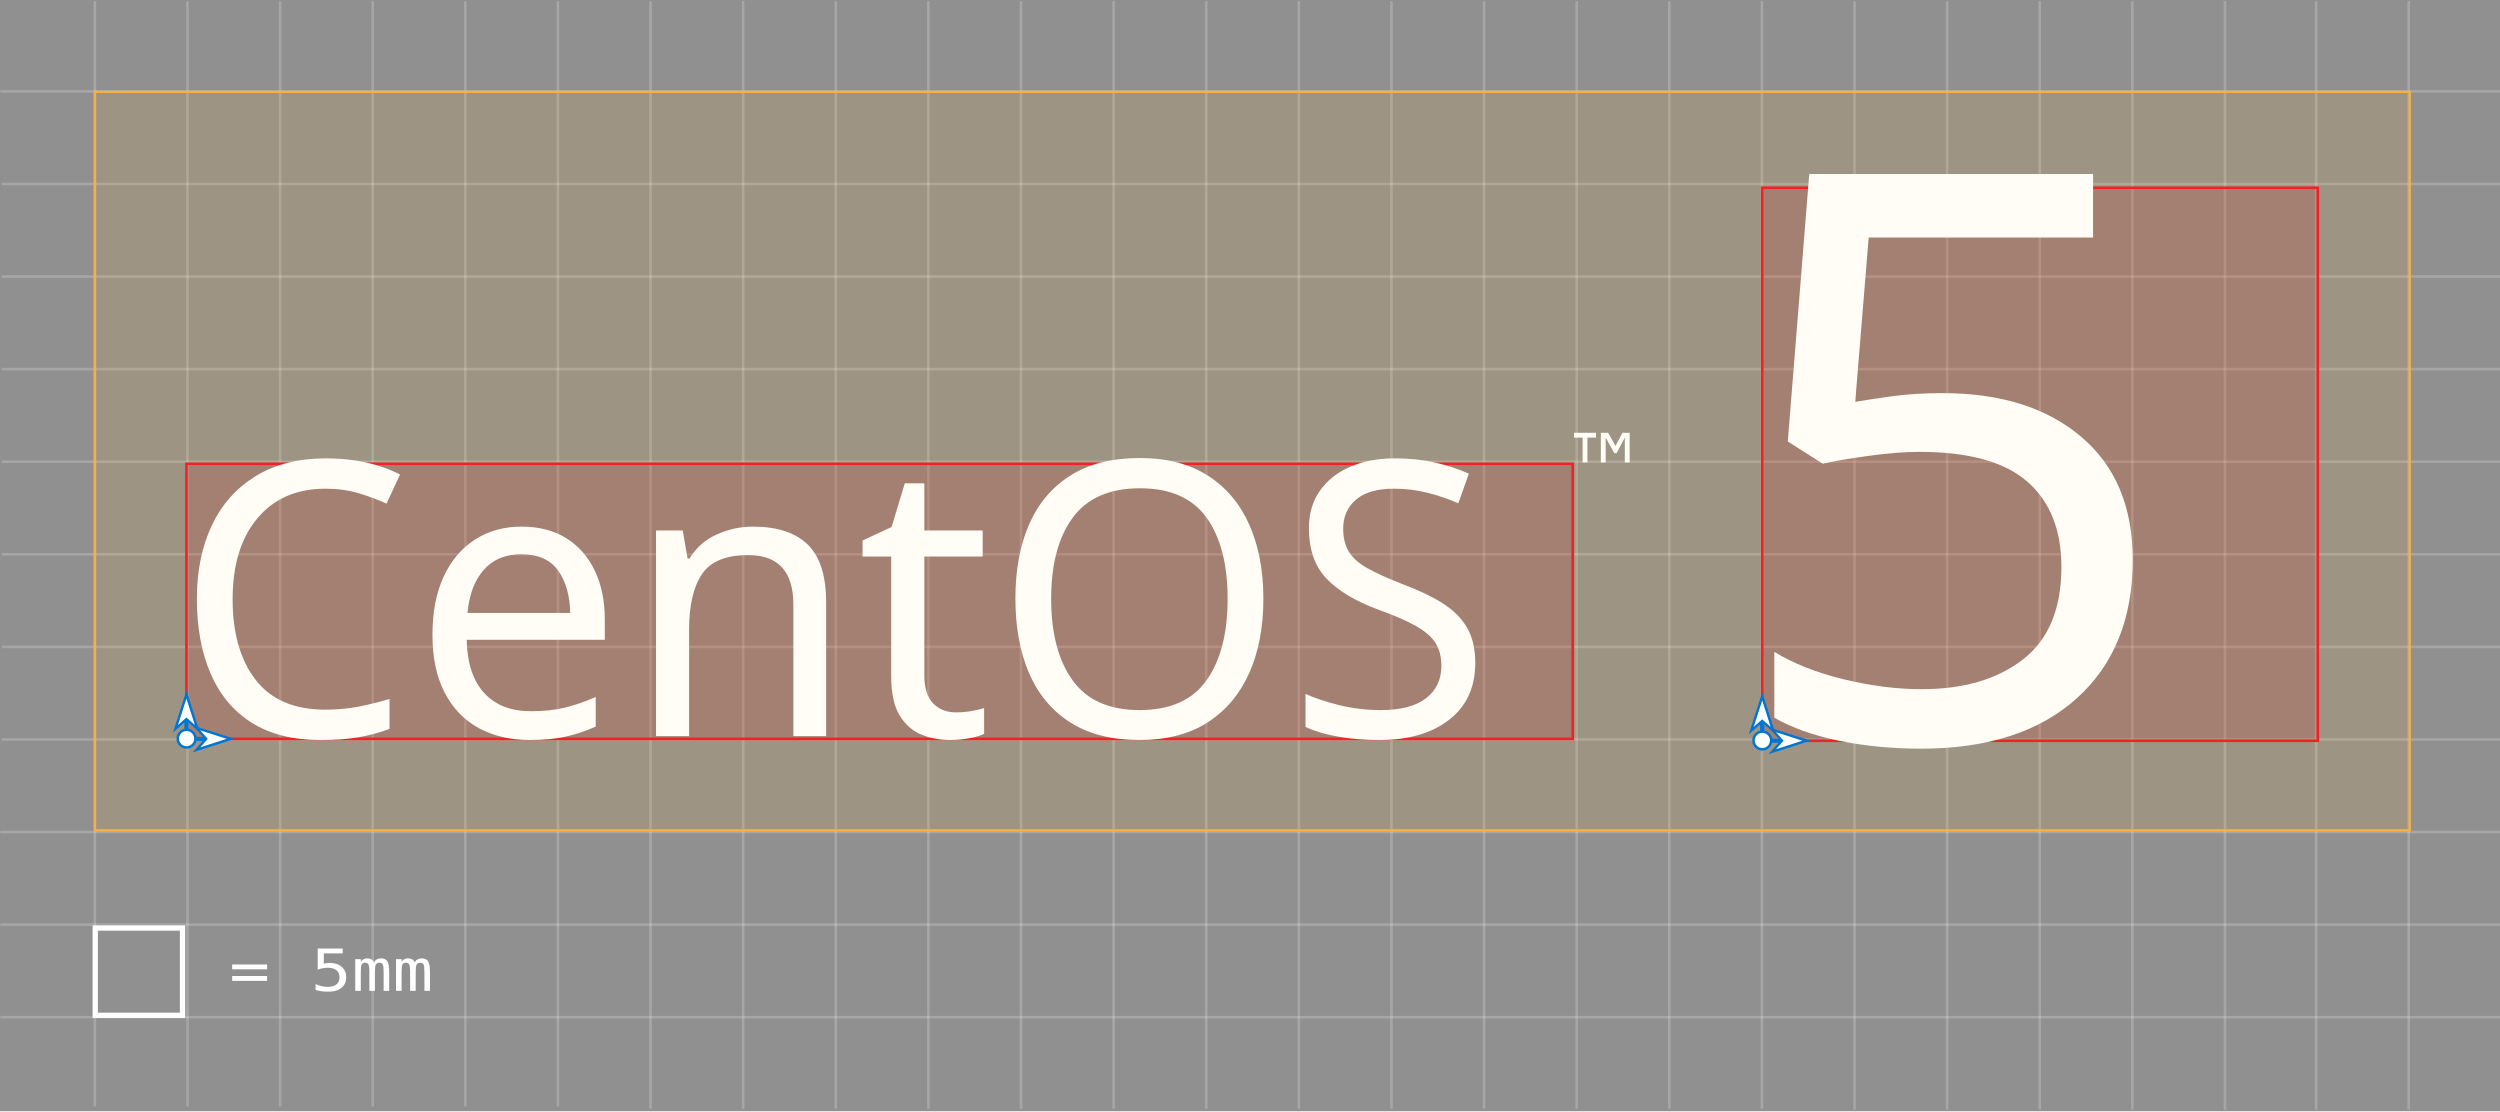
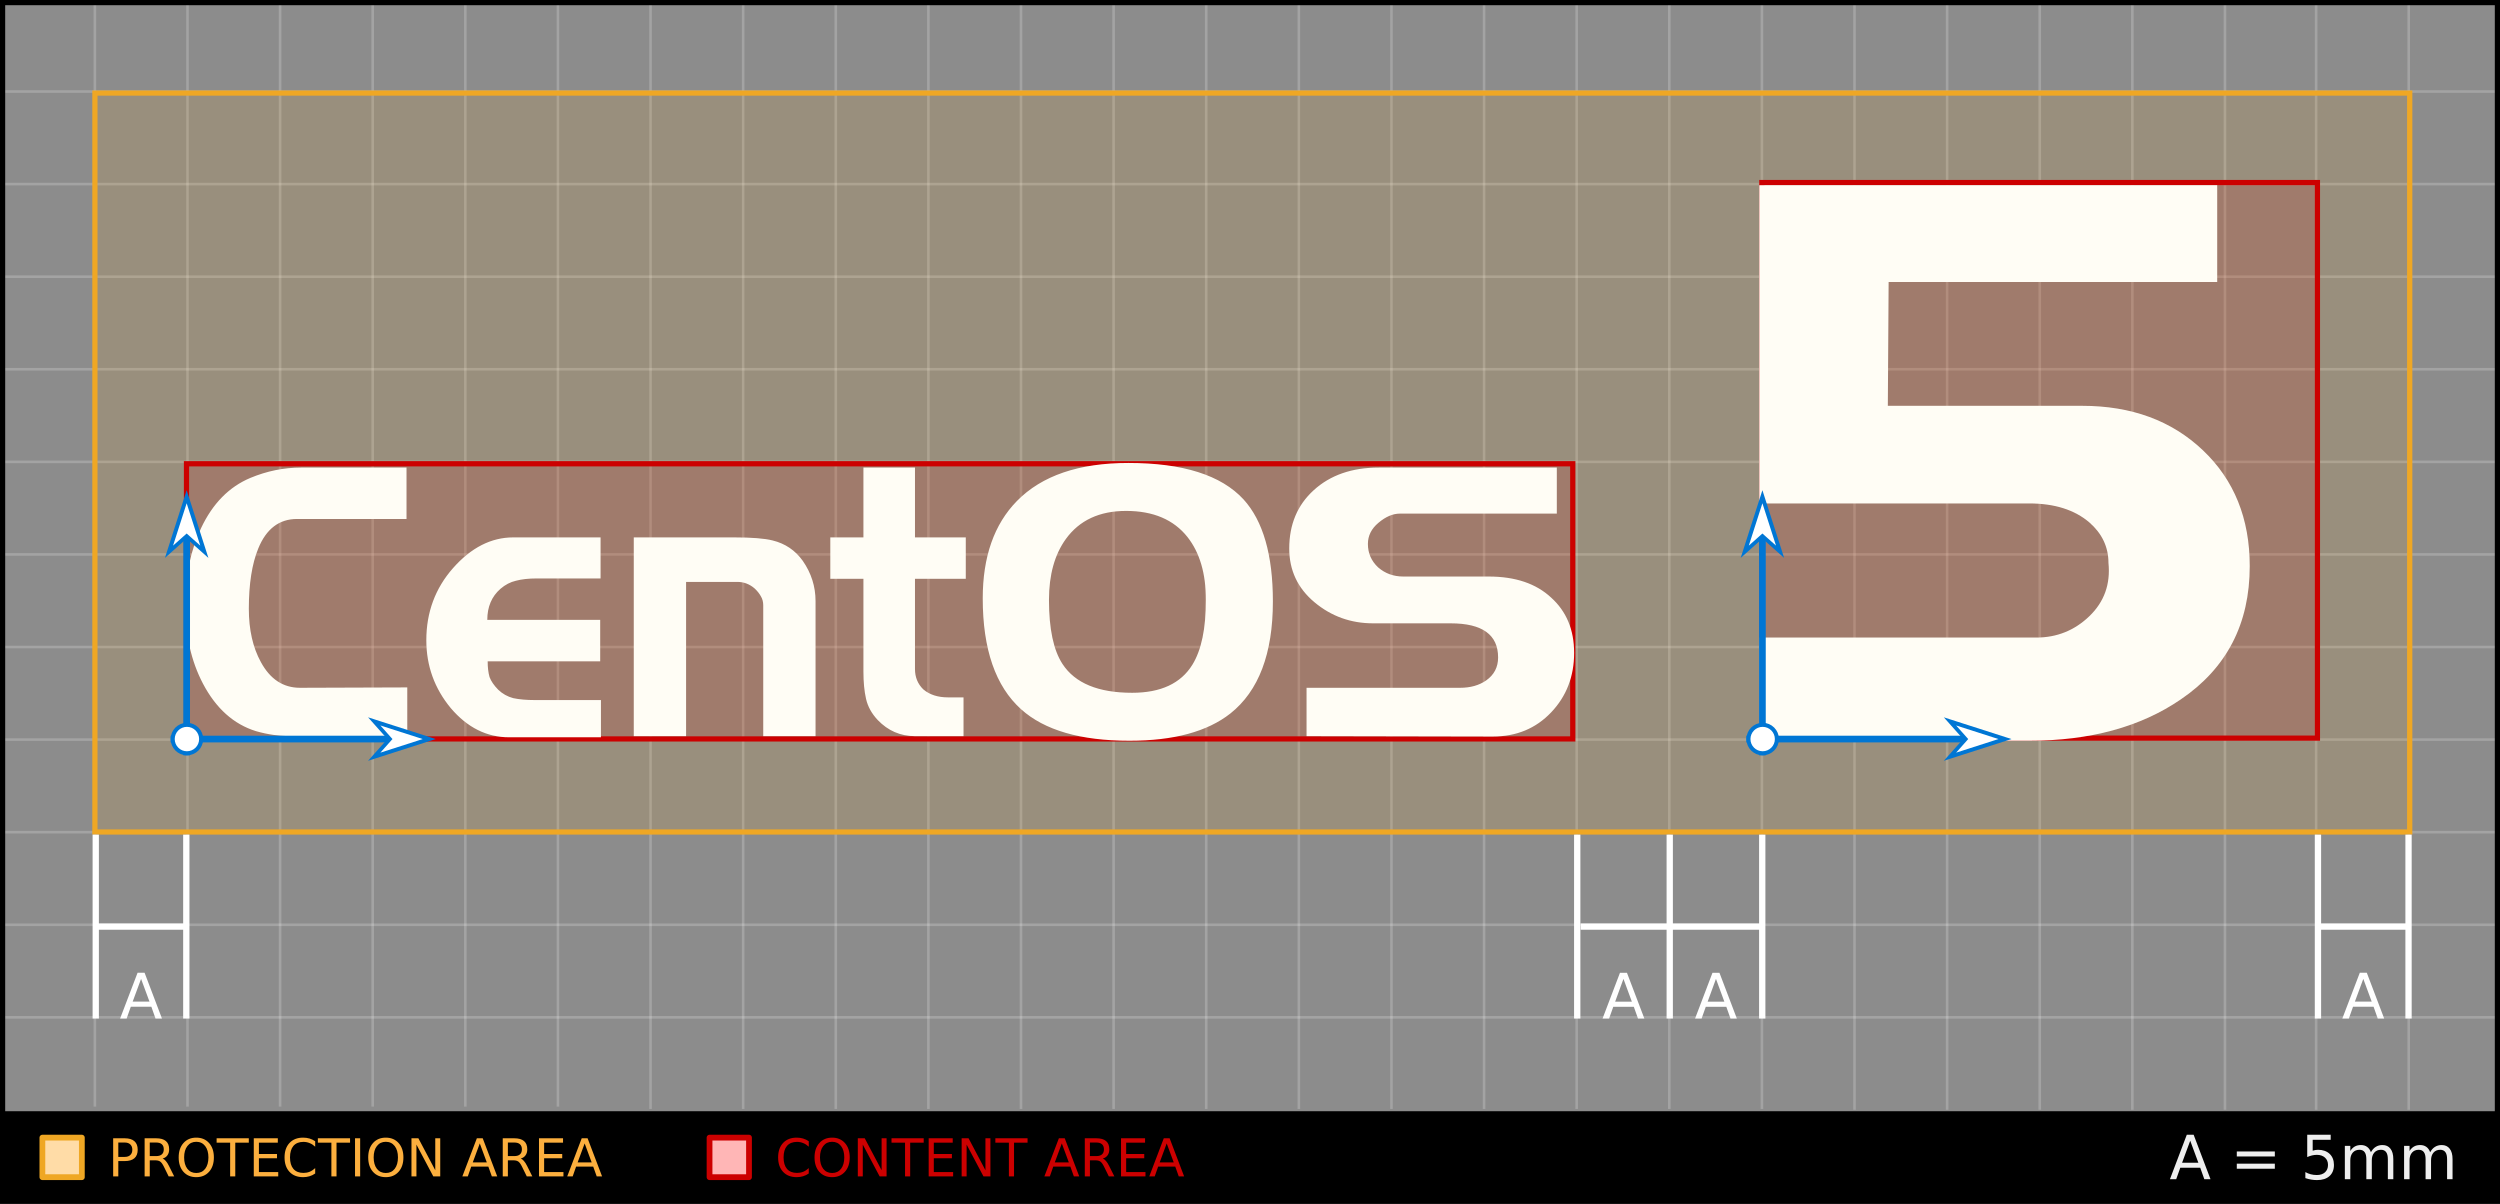
- <svg xmlns="http://www.w3.org/2000/svg" xmlns:xlink="http://www.w3.org/1999/xlink" width="478.346" height="212.598" id="svg3106" version="1.0">
+ <svg xmlns="http://www.w3.org/2000/svg" xmlns:xlink="http://www.w3.org/1999/xlink" width="478.346" height="230.315" id="svg3106" version="1.0">
  <defs id="defs3108" />
-   <g id="layer1" transform="translate(-0.2825948,-822.1534)">
-     <rect style="fill:#8c8c8c;fill-opacity:0.955;stroke:none;stroke-width:1;stroke-linecap:round;stroke-linejoin:miter;stroke-miterlimit:4;stroke-dasharray:none;stroke-dashoffset:0;stroke-opacity:0.089;display:inline" id="CENTOSARTWORK" width="478.346" height="212.598" x="0.283" y="822.153" clip-path="none" />
-     <g id="g11130" style="stroke:#ffffff;stroke-width:0.5;stroke-miterlimit:4;stroke-dasharray:none;stroke-opacity:0.196">
+   <g id="layer1" transform="translate(-0.2825949,-820.3527)">
+     <rect style="fill:#888888;fill-opacity:0.955;stroke:none;stroke-width:1;stroke-linecap:round;stroke-linejoin:miter;stroke-miterlimit:4;stroke-dasharray:none;stroke-dashoffset:0;stroke-opacity:0.089;display:inline" id="CENTOSARTWORK" width="478.346" height="212.598" x="0.283" y="820.353" clip-path="none" />
+     <g id="g11130" style="stroke:#ffffff;stroke-width:0.5;stroke-miterlimit:4;stroke-dasharray:none;stroke-opacity:0.196" transform="translate(0,-1.774477)">
      <path id="path3685" d="M 18.436,822.377 L 18.436,1033.87" style="fill:none;fill-rule:evenodd;stroke:#ffffff;stroke-width:0.5;stroke-linecap:butt;stroke-linejoin:miter;stroke-miterlimit:4;stroke-dasharray:none;stroke-opacity:0.196;display:inline" />
      <path style="fill:none;fill-rule:evenodd;stroke:#ffffff;stroke-width:0.5;stroke-linecap:butt;stroke-linejoin:miter;stroke-miterlimit:4;stroke-dasharray:none;stroke-opacity:0.196;display:inline" d="M 36.156,822.377 L 36.156,1033.868" id="path3687" />
      <path id="path3689" d="M 53.876,822.377 L 53.876,1033.868" style="fill:none;fill-rule:evenodd;stroke:#ffffff;stroke-width:0.5;stroke-linecap:butt;stroke-linejoin:miter;stroke-miterlimit:4;stroke-dasharray:none;stroke-opacity:0.196;display:inline" />
      <path style="fill:none;fill-rule:evenodd;stroke:#ffffff;stroke-width:0.5;stroke-linecap:butt;stroke-linejoin:miter;stroke-miterlimit:4;stroke-dasharray:none;stroke-opacity:0.196;display:inline" d="M 71.597,822.377 L 71.597,1033.868" id="path3691" />
      <path id="path3693" d="M 89.317,822.377 L 89.317,1033.868" style="fill:none;fill-rule:evenodd;stroke:#ffffff;stroke-width:0.5;stroke-linecap:butt;stroke-linejoin:miter;stroke-miterlimit:4;stroke-dasharray:none;stroke-opacity:0.196;display:inline" />
      <path style="fill:none;fill-rule:evenodd;stroke:#ffffff;stroke-width:0.5;stroke-linecap:butt;stroke-linejoin:miter;stroke-miterlimit:4;stroke-dasharray:none;stroke-opacity:0.196;display:inline" d="M 107.038,822.377 L 107.038,1033.868" id="path3695" />
      <path id="path3697" d="M 124.758,822.377 L 124.758,1034.314" style="fill:none;fill-rule:evenodd;stroke:#ffffff;stroke-width:0.5;stroke-linecap:butt;stroke-linejoin:miter;stroke-miterlimit:4;stroke-dasharray:none;stroke-opacity:0.196;display:inline" />
      <path style="fill:none;fill-rule:evenodd;stroke:#ffffff;stroke-width:0.5;stroke-linecap:butt;stroke-linejoin:miter;stroke-miterlimit:4;stroke-dasharray:none;stroke-opacity:0.196;display:inline" d="M 142.478,822.377 L 142.478,1034.314" id="path3699" />
      <path id="path3701" d="M 160.199,822.377 L 160.199,1034.314" style="fill:none;fill-rule:evenodd;stroke:#ffffff;stroke-width:0.5;stroke-linecap:butt;stroke-linejoin:miter;stroke-miterlimit:4;stroke-dasharray:none;stroke-opacity:0.196;display:inline" />
      <path style="fill:none;fill-rule:evenodd;stroke:#ffffff;stroke-width:0.5;stroke-linecap:butt;stroke-linejoin:miter;stroke-miterlimit:4;stroke-dasharray:none;stroke-opacity:0.196;display:inline" d="M 177.919,822.377 L 177.919,1034.314" id="path3703" />
      <path id="path3705" d="M 195.639,822.377 L 195.639,1034.314" style="fill:none;fill-rule:evenodd;stroke:#ffffff;stroke-width:0.5;stroke-linecap:butt;stroke-linejoin:miter;stroke-miterlimit:4;stroke-dasharray:none;stroke-opacity:0.196;display:inline" />
      <path style="fill:none;fill-rule:evenodd;stroke:#ffffff;stroke-width:0.5;stroke-linecap:butt;stroke-linejoin:miter;stroke-miterlimit:4;stroke-dasharray:none;stroke-opacity:0.196;display:inline" d="M 213.36,822.377 L 213.36,1034.314" id="path3707" />
      <path id="path3709" d="M 231.08,822.377 L 231.08,1034.314" style="fill:none;fill-rule:evenodd;stroke:#ffffff;stroke-width:0.5;stroke-linecap:butt;stroke-linejoin:miter;stroke-miterlimit:4;stroke-dasharray:none;stroke-opacity:0.196;display:inline" />
      <path style="fill:none;fill-rule:evenodd;stroke:#ffffff;stroke-width:0.5;stroke-linecap:butt;stroke-linejoin:miter;stroke-miterlimit:4;stroke-dasharray:none;stroke-opacity:0.196;display:inline" d="M 284.241,822.377 L 284.241,1034.314" id="path3711" />
      <path id="path3713" d="M 266.521,822.377 L 266.521,1034.314" style="fill:none;fill-rule:evenodd;stroke:#ffffff;stroke-width:0.5;stroke-linecap:butt;stroke-linejoin:miter;stroke-miterlimit:4;stroke-dasharray:none;stroke-opacity:0.196;display:inline" />
      <path style="fill:none;fill-rule:evenodd;stroke:#ffffff;stroke-width:0.5;stroke-linecap:square;stroke-linejoin:miter;stroke-miterlimit:4;stroke-dasharray:none;stroke-opacity:0.196;display:inline" d="M 0.608,1016.785 L 478.454,1016.785" id="path3719" />
      <path id="path3721" d="M 0.608,999.071 L 478.454,999.071" style="fill:none;fill-rule:evenodd;stroke:#ffffff;stroke-width:0.5;stroke-linecap:square;stroke-linejoin:miter;stroke-miterlimit:4;stroke-dasharray:none;stroke-opacity:0.196;display:inline" />
      <path style="fill:none;fill-rule:evenodd;stroke:#ffffff;stroke-width:0.5;stroke-linecap:square;stroke-linejoin:miter;stroke-miterlimit:4;stroke-dasharray:none;stroke-opacity:0.196;display:inline" d="M 0.609,981.356 L 478.454,981.356" id="path3723" />
      <path id="path3725" d="M 0.88,963.641 L 478.454,963.641" style="fill:none;fill-rule:evenodd;stroke:#ffffff;stroke-width:0.5;stroke-linecap:square;stroke-linejoin:miter;stroke-miterlimit:4;stroke-dasharray:none;stroke-opacity:0.196;display:inline" />
      <path style="fill:none;fill-rule:evenodd;stroke:#ffffff;stroke-width:0.5;stroke-linecap:square;stroke-linejoin:miter;stroke-miterlimit:4;stroke-dasharray:none;stroke-opacity:0.196;display:inline" d="M 0.925,945.927 L 478.454,945.927" id="path3727" />
      <path id="path3729" d="M 0.88,928.212 L 478.454,928.212" style="fill:none;fill-rule:evenodd;stroke:#ffffff;stroke-width:0.5;stroke-linecap:square;stroke-linejoin:miter;stroke-miterlimit:4;stroke-dasharray:none;stroke-opacity:0.196;display:inline" />
      <path style="fill:none;fill-rule:evenodd;stroke:#ffffff;stroke-width:0.5;stroke-linecap:butt;stroke-linejoin:miter;stroke-miterlimit:4;stroke-dasharray:none;stroke-opacity:0.196;display:inline" d="M 248.801,822.377 L 248.801,1034.314" id="path3785" />
      <path id="path3787" d="M 301.962,822.377 L 301.962,1034.314" style="fill:none;fill-rule:evenodd;stroke:#ffffff;stroke-width:0.5;stroke-linecap:butt;stroke-linejoin:miter;stroke-miterlimit:4;stroke-dasharray:none;stroke-opacity:0.196;display:inline" />
      <path style="fill:none;fill-rule:evenodd;stroke:#ffffff;stroke-width:0.5;stroke-linecap:butt;stroke-linejoin:miter;stroke-miterlimit:4;stroke-dasharray:none;stroke-opacity:0.196;display:inline" d="M 319.682,822.377 L 319.682,1034.314" id="path3789" />
      <path id="path3791" d="M 337.403,822.377 L 337.403,1034.314" style="fill:none;fill-rule:evenodd;stroke:#ffffff;stroke-width:0.5;stroke-linecap:butt;stroke-linejoin:miter;stroke-miterlimit:4;stroke-dasharray:none;stroke-opacity:0.196;display:inline" />
      <path style="fill:none;fill-rule:evenodd;stroke:#ffffff;stroke-width:0.5;stroke-linecap:butt;stroke-linejoin:miter;stroke-miterlimit:4;stroke-dasharray:none;stroke-opacity:0.196;display:inline" d="M 355.123,822.377 L 355.123,1034.478" id="path3793" />
      <path style="fill:none;fill-rule:evenodd;stroke:#ffffff;stroke-width:0.5;stroke-linecap:square;stroke-linejoin:miter;stroke-miterlimit:4;stroke-dasharray:none;stroke-opacity:0.196;display:inline" d="M 0.881,910.497 L 478.454,910.497" id="path6619" />
      <path id="path6621" d="M 0.881,892.783 L 478.454,892.783" style="fill:none;fill-rule:evenodd;stroke:#ffffff;stroke-width:0.5;stroke-linecap:square;stroke-linejoin:miter;stroke-miterlimit:4;stroke-dasharray:none;stroke-opacity:0.196;display:inline" />
      <path id="path4235" d="M 372.843,822.377 L 372.843,1034.478" style="fill:none;fill-rule:evenodd;stroke:#ffffff;stroke-width:0.5;stroke-linecap:butt;stroke-linejoin:miter;stroke-miterlimit:4;stroke-dasharray:none;stroke-opacity:0.196;display:inline" />
      <path style="fill:none;fill-rule:evenodd;stroke:#ffffff;stroke-width:0.5;stroke-linecap:butt;stroke-linejoin:miter;stroke-miterlimit:4;stroke-dasharray:none;stroke-opacity:0.196;display:inline" d="M 390.564,822.377 L 390.564,1034.478" id="path4237" />
      <path id="path4239" d="M 408.284,822.377 L 408.284,1034.478" style="fill:none;fill-rule:evenodd;stroke:#ffffff;stroke-width:0.5;stroke-linecap:butt;stroke-linejoin:miter;stroke-miterlimit:4;stroke-dasharray:none;stroke-opacity:0.196;display:inline" />
      <path style="fill:none;fill-rule:evenodd;stroke:#ffffff;stroke-width:0.5;stroke-linecap:butt;stroke-linejoin:miter;stroke-miterlimit:4;stroke-dasharray:none;stroke-opacity:0.196;display:inline" d="M 426.005,822.377 L 426.005,1034.478" id="path5011" />
      <path id="path9589" d="M 0.881,875.068 L 478.454,875.068" style="fill:none;fill-rule:evenodd;stroke:#ffffff;stroke-width:0.5;stroke-linecap:square;stroke-linejoin:miter;stroke-miterlimit:4;stroke-dasharray:none;stroke-opacity:0.196;display:inline" />
      <path style="fill:none;fill-rule:evenodd;stroke:#ffffff;stroke-width:0.5;stroke-linecap:square;stroke-linejoin:miter;stroke-miterlimit:4;stroke-dasharray:none;stroke-opacity:0.196;display:inline" d="M 0.881,857.353 L 478.454,857.353" id="path9591" />
      <path id="path9593" d="M 0.608,839.639 L 478.454,839.639" style="fill:none;fill-rule:evenodd;stroke:#ffffff;stroke-width:0.5;stroke-linecap:square;stroke-linejoin:miter;stroke-miterlimit:4;stroke-dasharray:none;stroke-opacity:0.196;display:inline" />
      <path id="path10273" d="M 443.446,822.377 L 443.446,1034.478" style="fill:none;fill-rule:evenodd;stroke:#ffffff;stroke-width:0.5;stroke-linecap:butt;stroke-linejoin:miter;stroke-miterlimit:4;stroke-dasharray:none;stroke-opacity:0.196;display:inline" />
      <path style="fill:none;fill-rule:evenodd;stroke:#ffffff;stroke-width:0.5;stroke-linecap:butt;stroke-linejoin:miter;stroke-miterlimit:4;stroke-dasharray:none;stroke-opacity:0.196;display:inline" d="M 461.163,822.377 L 461.163,1034.478" id="path3598" />
    </g>
-     <rect y="839.733" x="18.442" height="141.297" width="442.913" id="rect5058" style="opacity:1;fill:#fcaf3e;fill-opacity:0.137;stroke:#fcaf3e;stroke-width:0.436;stroke-linecap:round;stroke-linejoin:miter;stroke-miterlimit:4;stroke-dasharray:none;stroke-opacity:1" />
-     <text xml:space="preserve" style="font-size:11.11px;font-style:normal;font-variant:normal;font-weight:normal;font-stretch:normal;text-align:start;line-height:125%;writing-mode:lr-tb;text-anchor:start;fill:#ffffff;fill-opacity:1;stroke:none;stroke-width:1;stroke-linecap:butt;stroke-linejoin:miter;stroke-miterlimit:4;stroke-dasharray:none;stroke-opacity:1;font-family:DejaVu LGC Sans Mono;-inkscape-font-specification:DejaVu LGC Sans Mono" x="40.87" y="1092.87" id="text5060" transform="scale(1.080181,0.925771)">
-       <tspan id="tspan5062" x="40.87" y="1092.87" style="font-size:12px">= 5mm</tspan>
-     </text>
-     <rect style="opacity:1;fill:none;fill-opacity:1;stroke:#ffffff;stroke-width:1.018;stroke-linecap:round;stroke-linejoin:miter;stroke-miterlimit:4;stroke-dasharray:none;stroke-opacity:1" id="rect5066" width="16.699" height="16.699" x="18.508" y="999.721" />
-     <rect y="858.084" x="337.464" height="105.802" width="106.299" id="rect9587" style="opacity:1;fill:#cc0000;fill-opacity:0.137;stroke:#ee2323;stroke-width:0.5;stroke-linecap:round;stroke-linejoin:miter;stroke-miterlimit:4;stroke-dasharray:none;stroke-opacity:1" />
-     <text xml:space="preserve" style="font-size:151.79px;font-style:normal;font-variant:normal;font-weight:200;font-stretch:normal;text-align:start;line-height:125%;writing-mode:lr-tb;text-anchor:start;fill:#fffdf5;fill-opacity:1;stroke:none;stroke-width:1px;stroke-linecap:butt;stroke-linejoin:miter;stroke-opacity:1;font-family:Denmark;-inkscape-font-specification:Denmark Ultra-Light" x="330.364" y="963.469" id="text9583" transform="scale(0.9995681,1.000432)">
-       <tspan id="tspan9585" x="330.364" y="963.469" style="font-size:151.79px;font-style:normal;font-variant:normal;font-weight:200;font-stretch:normal;text-align:start;line-height:125%;writing-mode:lr-tb;text-anchor:start;fill:#fffdf5;font-family:Denmark;-inkscape-font-specification:Denmark Ultra-Light">5</tspan>
-     </text>
-     <rect style="opacity:1;fill:#cc0000;fill-opacity:0.137;stroke:#ee2323;stroke-width:0.5;stroke-linecap:round;stroke-linejoin:miter;stroke-miterlimit:4;stroke-dasharray:none;stroke-opacity:1" id="rect14283" width="265.248" height="52.652" x="35.956" y="910.887" />
-     <text transform="scale(0.9903898,1.009703)" xml:space="preserve" style="font-size:72.706px;font-style:normal;font-variant:normal;font-weight:200;font-stretch:normal;text-align:start;line-height:125%;writing-mode:lr-tb;text-anchor:start;fill:#fffdf5;fill-opacity:1;stroke:none;stroke-width:1;stroke-linecap:butt;stroke-linejoin:miter;stroke-miterlimit:4;stroke-dasharray:none;stroke-opacity:1;display:inline;font-family:Denmark;-inkscape-font-specification:Denmark Ultra-Light" x="33.881" y="953.75" id="text5083" clip-path="none">
-       <tspan id="tspan5085" x="33.881" y="953.75" style="font-size:72.706px;font-style:normal;font-variant:normal;font-weight:200;font-stretch:normal;text-align:start;line-height:125%;writing-mode:lr-tb;text-anchor:start;fill:#fffdf5;fill-opacity:1;stroke-width:1;stroke-miterlimit:4;stroke-dasharray:none;font-family:Denmark;-inkscape-font-specification:Denmark Ultra-Light">CentOS</tspan>
-     </text>
-     <text xml:space="preserve" style="font-size:18.264px;font-style:normal;font-weight:normal;fill:#fffdf5;fill-opacity:1;stroke:none;stroke-width:1;stroke-linecap:butt;stroke-linejoin:miter;stroke-miterlimit:4;stroke-dasharray:none;stroke-opacity:1;font-family:Bitstream Vera Sans" x="328.937" y="836.119" id="text5087" transform="scale(0.9092079,1.099858)">
-       <tspan id="tspan5089" x="328.937" y="836.119">™</tspan>
-     </text>
-     <g id="g4973" transform="matrix(0.3644111,0,0,0.3644111,-80.5127,612.401)">
-       <g transform="matrix(0,1.31188,1.167689,0,-14.97822,-16.15833)" id="g4958" style="stroke-width:1.004;stroke-miterlimit:4;stroke-dasharray:none;display:inline">
-         <path style="fill:#0076d4;fill-opacity:1;fill-rule:evenodd;stroke:none;stroke-width:1.004;stroke-linecap:butt;stroke-linejoin:miter;stroke-miterlimit:4;stroke-dasharray:none;stroke-opacity:1" d="M 745.953,286.718 L 745.953,298.029 L 747.62,298.029 L 747.62,286.718 L 745.953,286.718 z" id="path4960" />
-         <path style="fill:#ffffff;fill-opacity:1;fill-rule:evenodd;stroke:#0076d4;stroke-width:1.003;marker-start:none;stroke-miterlimit:4;stroke-dasharray:none;stroke-opacity:1" d="M 746.787,295.429 L 742.387,291.029 L 746.787,306.429 L 751.187,291.029 L 746.787,295.429 z" id="path4962" />
+     <rect y="838.162" x="18.442" height="141.387" width="442.913" id="rect5058" style="opacity:1;fill:#efa724;fill-opacity:0.137;stroke:#efa724;stroke-width:1;stroke-linecap:round;stroke-linejoin:miter;stroke-miterlimit:4;stroke-dasharray:none;stroke-opacity:1" />
+     <rect style="opacity:1;fill:#cc0000;fill-opacity:0.137;stroke:#cc0000;stroke-width:1;stroke-linecap:round;stroke-linejoin:miter;stroke-miterlimit:4;stroke-dasharray:none;stroke-opacity:1" id="rect14283" width="265.248" height="52.652" x="35.966" y="909.087" />
+     <path style="font-size:72.706px;font-style:normal;font-variant:normal;font-weight:200;font-stretch:normal;text-align:start;line-height:125%;writing-mode:lr-tb;text-anchor:start;fill:#fffdf5;fill-opacity:1;stroke:none;stroke-width:1;stroke-linecap:butt;stroke-linejoin:miter;stroke-miterlimit:4;stroke-opacity:1;display:inline;font-family:Denmark;-inkscape-font-specification:Denmark Ultra-Light" clip-path="none" d="M 78.209,961.204 L 55.959,961.204 C 53.703,961.204 51.471,960.886 49.263,960.25 C 44.99,958.928 41.606,955.894 39.11,951.147 C 36.853,946.84 35.725,941.824 35.725,936.097 C 35.725,930.567 36.733,925.673 38.75,921.415 C 40.958,916.717 44.102,913.511 48.182,911.798 C 51.351,910.477 54.591,909.816 57.903,909.816 L 78.065,909.816 L 78.065,919.653 L 57.111,919.653 C 53.703,919.653 51.231,921.538 49.695,925.306 C 48.494,928.242 47.894,932.084 47.894,936.832 C 47.894,940.845 48.662,944.246 50.199,947.036 C 51.975,950.315 54.471,951.954 57.687,951.954 L 78.209,951.881 L 78.209,961.204 M 115.266,961.424 L 97.696,961.424 C 93.424,961.424 89.703,959.565 86.535,955.845 C 83.415,952.077 81.855,947.745 81.855,942.851 C 81.855,937.517 83.559,932.916 86.967,929.05 C 90.423,925.135 94.264,923.177 98.488,923.177 L 115.194,923.177 L 115.194,931.032 L 102.953,931.032 C 101.416,931.032 100.096,931.179 98.992,931.473 C 97.936,931.717 96.952,932.231 96.04,933.014 C 94.36,934.482 93.52,936.465 93.52,938.96 L 115.122,938.96 L 115.122,946.889 L 93.592,946.889 C 93.592,948.063 93.712,949.067 93.952,949.899 C 94.24,950.682 94.792,951.489 95.608,952.321 C 96.424,953.104 97.384,953.643 98.488,953.936 C 99.64,954.181 101.032,954.303 102.665,954.303 L 115.266,954.303 L 115.266,961.424 M 156.328,961.204 L 146.319,961.204 L 146.319,936.171 C 146.319,935.535 146.175,934.972 145.887,934.482 C 145.599,933.944 145.191,933.43 144.663,932.941 C 143.702,932.109 142.598,931.693 141.35,931.693 L 131.557,931.693 L 131.557,961.204 L 121.548,961.204 L 121.548,923.177 L 140.702,923.177 C 144.111,923.177 146.583,923.373 148.119,923.764 C 150.519,924.352 152.439,925.649 153.879,927.655 C 155.512,930.004 156.328,932.574 156.328,935.363 L 156.328,961.204 M 185.074,931.105 L 175.353,931.105 L 175.353,948.357 C 175.353,949.923 175.881,951.22 176.937,952.248 C 178.138,953.276 179.722,953.79 181.69,953.789 L 184.642,953.789 L 184.642,961.204 L 175.353,961.204 C 172.569,961.204 170.193,960.176 168.225,958.121 C 167.072,956.897 166.328,955.551 165.992,954.083 C 165.656,952.615 165.488,950.878 165.488,948.871 L 165.488,931.105 L 159.152,931.105 L 159.152,923.177 L 165.488,923.177 L 165.488,909.816 L 175.353,909.816 L 175.353,923.177 L 185.074,923.177 L 185.074,931.105 M 243.835,935.437 C 243.835,945.421 241.123,952.566 235.698,956.873 C 231.282,960.348 224.849,962.085 216.401,962.085 C 207.04,962.085 200.127,960.078 195.663,956.065 C 190.766,951.661 188.318,944.589 188.318,934.849 C 188.318,926.872 190.502,920.657 194.871,916.203 C 199.623,911.358 206.728,908.935 216.185,908.935 C 226.601,908.935 233.946,911.26 238.219,915.909 C 241.963,920.02 243.835,926.53 243.835,935.437 M 231.018,935.143 C 231.018,930.102 229.842,926.089 227.49,923.104 C 224.849,919.776 220.937,918.112 215.753,918.112 C 210.664,918.112 206.824,919.898 204.231,923.471 C 202.071,926.456 200.991,930.347 200.991,935.143 C 200.991,940.673 201.855,944.76 203.583,947.403 C 205.984,951.073 210.424,952.909 216.905,952.909 C 222.377,952.909 226.217,951.122 228.426,947.55 C 230.154,944.76 231.018,940.624 231.018,935.143 M 301.473,945.274 C 301.473,949.776 300.009,953.569 297.081,956.653 C 294.153,959.736 290.432,961.277 285.92,961.277 L 250.276,961.204 L 250.276,951.954 L 279.655,951.954 C 281.623,951.954 283.28,951.489 284.624,950.559 C 286.16,949.483 286.928,948.015 286.928,946.155 C 286.928,941.799 283.904,939.621 277.855,939.621 L 263.022,939.621 C 258.749,939.621 255.005,938.275 251.789,935.584 C 248.572,932.892 246.964,929.466 246.964,925.306 C 246.964,920.706 248.524,916.986 251.645,914.148 C 254.813,911.26 258.965,909.816 264.102,909.816 L 298.161,909.816 L 298.161,918.626 L 268.134,918.626 C 266.79,918.626 265.422,919.213 264.03,920.387 C 262.686,921.513 262.014,922.859 262.014,924.425 C 262.014,926.187 262.662,927.68 263.958,928.903 C 265.302,930.078 266.91,930.665 268.782,930.665 L 285.128,930.665 C 290.216,930.665 294.201,932.011 297.081,934.703 C 300.009,937.345 301.473,940.869 301.473,945.274" id="text5083" />
+     <rect style="fill:none;fill-opacity:1;stroke:#000000;stroke-width:1;stroke-linecap:round;stroke-linejoin:miter;stroke-miterlimit:4;stroke-dasharray:none;stroke-dashoffset:0;stroke-opacity:1;display:inline" id="rect2443" width="477.361" height="229.329" x="0.775" y="820.845" clip-path="none" />
+     <g id="g3976" transform="matrix(0.9979155,0,0,1,5.8907621e-4,-6.039259)">
+       <path id="rect4586" d="M 0.283,1038.99 C 0.283,1038.99 479.628,1038.99 479.628,1038.99 C 479.628,1038.99 479.628,1056.707 479.628,1056.707 C 479.628,1056.707 0.283,1056.707 0.283,1056.707 C 0.283,1056.707 0.283,1038.99 0.283,1038.99 z" style="fill:#000000;fill-opacity:1;fill-rule:nonzero;stroke:none;stroke-width:1;stroke-linecap:round;stroke-linejoin:round;marker:none;marker-start:none;marker-mid:none;marker-end:none;stroke-miterlimit:4;stroke-dashoffset:0;stroke-opacity:1;visibility:visible;display:inline;overflow:visible;enable-background:accumulate" />
+       <text transform="scale(0.9995648,1.000435)" xml:space="preserve" style="font-size:11.662px;font-style:normal;font-variant:normal;font-weight:normal;font-stretch:normal;text-indent:0;text-align:start;text-decoration:none;line-height:125%;letter-spacing:normal;word-spacing:normal;text-transform:none;direction:ltr;block-progression:tb;writing-mode:lr-tb;text-anchor:start;fill:#eeeeee;fill-opacity:1;fill-rule:nonzero;stroke:none;stroke-width:1px;stroke-linecap:butt;stroke-linejoin:miter;marker:none;marker-start:none;marker-mid:none;marker-end:none;stroke-miterlimit:4;stroke-dasharray:none;stroke-dashoffset:0;stroke-opacity:1;visibility:visible;display:inline;overflow:visible;enable-background:accumulate;font-family:DejaVu LGC Sans;-inkscape-font-specification:DejaVu LGC Sans" x="416.428" y="1051.56" id="text4582">
+         <tspan id="tspan4584" x="416.428" y="1051.56">A = 5mm</tspan>
+       </text>
+       <g id="g4540" transform="matrix(1.000133,0,0,1.000133,-1.0449328e-3,-0.1399377)">
+         <g transform="translate(106.4907,-45.9381)" id="g3396">
+           <rect y="1090.004" x="-98.081" height="7.565" width="7.565" id="rect2614" style="opacity:1;fill:#ffdca7;fill-opacity:1;fill-rule:nonzero;stroke:#efa724;stroke-width:1.106;stroke-linecap:round;stroke-linejoin:round;marker:none;marker-start:none;marker-mid:none;marker-end:none;stroke-miterlimit:4;stroke-dasharray:none;stroke-dashoffset:0;stroke-opacity:1;visibility:visible;display:inline;overflow:visible;enable-background:accumulate" />
+           <text id="text3386" y="1097.427" x="-85.497" style="font-size:10px;font-style:normal;font-variant:normal;font-weight:normal;font-stretch:normal;text-indent:0;text-align:start;text-decoration:none;line-height:125%;letter-spacing:normal;word-spacing:normal;text-transform:none;direction:ltr;block-progression:tb;writing-mode:lr-tb;text-anchor:start;opacity:1;fill:#fcaf3e;fill-opacity:1;fill-rule:nonzero;stroke:none;stroke-width:1px;stroke-linecap:butt;stroke-linejoin:miter;marker:none;marker-start:none;marker-mid:none;marker-end:none;stroke-miterlimit:4;stroke-dasharray:none;stroke-dashoffset:0;stroke-opacity:1;visibility:visible;display:inline;overflow:visible;enable-background:accumulate;font-family:DejaVu LGC Sans;-inkscape-font-specification:DejaVu LGC Sans" xml:space="preserve">
+             <tspan y="1097.427" x="-85.497" id="tspan3388">PROTECTION AREA</tspan>
+           </text>
+         </g>
+         <g id="g3426" transform="translate(234.3926,-45.9381)">
+           <rect style="opacity:1;fill:#ffb6b6;fill-opacity:1;fill-rule:nonzero;stroke:#cc0000;stroke-width:1.106;stroke-linecap:round;stroke-linejoin:round;marker:none;marker-start:none;marker-mid:none;marker-end:none;stroke-miterlimit:4;stroke-dasharray:none;stroke-dashoffset:0;stroke-opacity:1;visibility:visible;display:inline;overflow:visible;enable-background:accumulate" id="rect3428" width="7.565" height="7.565" x="-98.081" y="1090.004" />
+           <text xml:space="preserve" style="font-size:10px;font-style:normal;font-variant:normal;font-weight:normal;font-stretch:normal;text-indent:0;text-align:start;text-decoration:none;line-height:125%;letter-spacing:normal;word-spacing:normal;text-transform:none;direction:ltr;block-progression:tb;writing-mode:lr-tb;text-anchor:start;opacity:1;fill:#cc0000;fill-opacity:1;fill-rule:nonzero;stroke:none;stroke-width:1px;stroke-linecap:butt;stroke-linejoin:miter;marker:none;marker-start:none;marker-mid:none;marker-end:none;stroke-miterlimit:4;stroke-dasharray:none;stroke-dashoffset:0;stroke-opacity:1;visibility:visible;display:inline;overflow:visible;enable-background:accumulate;font-family:DejaVu LGC Sans;-inkscape-font-specification:DejaVu LGC Sans" x="-85.497" y="1097.427" id="text3430">
+             <tspan id="tspan3432" x="-85.497" y="1097.427">CONTENT AREA</tspan>
+           </text>
+         </g>
      </g>
-       <g style="stroke-width:1.004;stroke-miterlimit:4;stroke-dasharray:none;display:inline" id="g8603" transform="matrix(1.31188,0,0,-1.167689,-660.0947,1298.114)">
-         <path id="path8605" d="M 745.953,286.718 L 745.953,298.029 L 747.62,298.029 L 747.62,286.718 L 745.953,286.718 z" style="fill:#0076d4;fill-opacity:1;fill-rule:evenodd;stroke:none;stroke-width:1.004;stroke-linecap:butt;stroke-linejoin:miter;stroke-miterlimit:4;stroke-dasharray:none;stroke-opacity:1" />
-         <path id="path8607" d="M 746.787,295.429 L 742.387,291.029 L 746.787,306.429 L 751.187,291.029 L 746.787,295.429 z" style="fill:#ffffff;fill-opacity:1;fill-rule:evenodd;stroke:#0076d4;stroke-width:1.003;marker-start:none;stroke-miterlimit:4;stroke-dasharray:none;stroke-opacity:1" />
+     </g>
+     <g id="g3273" transform="matrix(0.9991009,0,0,0.999973,-16.08037,-71.79318)">
+       <path id="use3265" d="M 34.713,1086.454 L 34.713,1052.478" style="fill:none;fill-rule:evenodd;stroke:#ffffff;stroke-width:1.205;stroke-linecap:square;stroke-linejoin:miter;stroke-miterlimit:4;stroke-dasharray:none;stroke-opacity:1" />
+       <path style="fill:none;fill-rule:evenodd;stroke:#ffffff;stroke-width:1.205;stroke-linecap:square;stroke-linejoin:miter;stroke-miterlimit:4;stroke-dasharray:none;stroke-opacity:1" d="M 52.058,1086.454 L 52.058,1052.478" id="use3267" />
+       <path id="use3269" d="M 51.846,1069.466 L 34.713,1069.466" style="fill:none;fill-rule:evenodd;stroke:#ffffff;stroke-width:1.206px;stroke-linecap:butt;stroke-linejoin:miter;stroke-opacity:1" />
+       <text xml:space="preserve" style="font-size:11.994px;font-style:normal;font-variant:normal;font-weight:normal;font-stretch:normal;text-indent:0;text-align:start;text-decoration:none;line-height:125%;letter-spacing:normal;word-spacing:normal;text-transform:none;direction:ltr;block-progression:tb;writing-mode:lr-tb;text-anchor:start;fill:#ffffff;fill-opacity:1;fill-rule:nonzero;stroke:none;stroke-width:1px;stroke-linecap:butt;stroke-linejoin:miter;marker:none;marker-start:none;marker-mid:none;marker-end:none;stroke-miterlimit:4;stroke-dasharray:none;stroke-dashoffset:0;stroke-opacity:1;visibility:visible;display:inline;overflow:visible;enable-background:accumulate;font-family:DejaVu LGC Sans;-inkscape-font-specification:DejaVu LGC Sans" x="39.305" y="1086.583" id="use3271" transform="scale(0.9995638,1.000436)">
+         <tspan id="tspan2514" x="39.305" y="1086.583">A</tspan>
+       </text>
+     </g>
+     <g id="g4518" transform="translate(166.8319,-21.42419)">
+       <path style="fill:none;fill-rule:evenodd;stroke:#ffffff;stroke-width:1.206px;stroke-linecap:square;stroke-linejoin:miter;stroke-opacity:1" d="M 135.235,1036.056 L 135.235,1002.081" id="path2518" />
+       <path id="path2520" d="M 152.935,1036.056 L 152.935,1002.081" style="fill:none;fill-rule:evenodd;stroke:#ffffff;stroke-width:1.206px;stroke-linecap:square;stroke-linejoin:miter;stroke-opacity:1" />
+       <path style="fill:none;fill-rule:evenodd;stroke:#ffffff;stroke-width:1.206px;stroke-linecap:butt;stroke-linejoin:miter;stroke-opacity:1" d="M 170.318,1019.068 L 135.873,1019.068" id="path2522" />
+       <text transform="scale(0.9991279,1.000873)" id="text2524" y="1035.755" x="140.113" style="font-size:11.989px;font-style:normal;font-variant:normal;font-weight:normal;font-stretch:normal;text-indent:0;text-align:start;text-decoration:none;line-height:125%;letter-spacing:normal;word-spacing:normal;text-transform:none;direction:ltr;block-progression:tb;writing-mode:lr-tb;text-anchor:start;fill:#ffffff;fill-opacity:1;fill-rule:nonzero;stroke:none;stroke-width:1px;stroke-linecap:butt;stroke-linejoin:miter;marker:none;marker-start:none;marker-mid:none;marker-end:none;stroke-miterlimit:4;stroke-dasharray:none;stroke-dashoffset:0;stroke-opacity:1;visibility:visible;display:inline;overflow:visible;enable-background:accumulate;font-family:DejaVu LGC Sans;-inkscape-font-specification:DejaVu LGC Sans" xml:space="preserve">
+         <tspan y="1035.755" x="140.113" id="tspan2526">A</tspan>
+       </text>
+       <path style="fill:none;fill-rule:evenodd;stroke:#ffffff;stroke-width:1.206px;stroke-linecap:square;stroke-linejoin:miter;stroke-opacity:1" d="M 170.636,1036.056 L 170.636,1002.081" id="path2532" />
+       <text xml:space="preserve" style="font-size:11.989px;font-style:normal;font-variant:normal;font-weight:normal;font-stretch:normal;text-indent:0;text-align:start;text-decoration:none;line-height:125%;letter-spacing:normal;word-spacing:normal;text-transform:none;direction:ltr;block-progression:tb;writing-mode:lr-tb;text-anchor:start;fill:#ffffff;fill-opacity:1;fill-rule:nonzero;stroke:none;stroke-width:1px;stroke-linecap:butt;stroke-linejoin:miter;marker:none;marker-start:none;marker-mid:none;marker-end:none;stroke-miterlimit:4;stroke-dasharray:none;stroke-dashoffset:0;stroke-opacity:1;visibility:visible;display:inline;overflow:visible;enable-background:accumulate;font-family:DejaVu LGC Sans;-inkscape-font-specification:DejaVu LGC Sans" x="157.829" y="1035.755" id="text2536" transform="scale(0.9991279,1.000873)">
+         <tspan id="tspan2538" x="157.829" y="1035.755">A</tspan>
+       </text>
+     </g>
+     <g transform="matrix(0.9991009,0,0,0.999973,409.1165,-71.79318)" id="g4528">
+       <path style="fill:none;fill-rule:evenodd;stroke:#ffffff;stroke-width:1.205;stroke-linecap:square;stroke-linejoin:miter;stroke-miterlimit:4;stroke-dasharray:none;stroke-opacity:1" d="M 34.713,1086.454 L 34.713,1052.478" id="path4530" />
+       <path id="path4532" d="M 52.058,1086.454 L 52.058,1052.478" style="fill:none;fill-rule:evenodd;stroke:#ffffff;stroke-width:1.205;stroke-linecap:square;stroke-linejoin:miter;stroke-miterlimit:4;stroke-dasharray:none;stroke-opacity:1" />
+       <path style="fill:none;fill-rule:evenodd;stroke:#ffffff;stroke-width:1.206px;stroke-linecap:butt;stroke-linejoin:miter;stroke-opacity:1" d="M 51.846,1069.466 L 34.713,1069.466" id="path4534" />
+       <text transform="scale(0.9995638,1.000436)" id="text4536" y="1086.583" x="39.305" style="font-size:11.994px;font-style:normal;font-variant:normal;font-weight:normal;font-stretch:normal;text-indent:0;text-align:start;text-decoration:none;line-height:125%;letter-spacing:normal;word-spacing:normal;text-transform:none;direction:ltr;block-progression:tb;writing-mode:lr-tb;text-anchor:start;fill:#ffffff;fill-opacity:1;fill-rule:nonzero;stroke:none;stroke-width:1px;stroke-linecap:butt;stroke-linejoin:miter;marker:none;marker-start:none;marker-mid:none;marker-end:none;stroke-miterlimit:4;stroke-dasharray:none;stroke-dashoffset:0;stroke-opacity:1;visibility:visible;display:inline;overflow:visible;enable-background:accumulate;font-family:DejaVu LGC Sans;-inkscape-font-specification:DejaVu LGC Sans" xml:space="preserve">
+         <tspan y="1086.583" x="39.305" id="tspan4538">A</tspan>
+       </text>
+     </g>
+     <rect y="855.286" x="337.397" height="106.299" width="106.299" id="rect9587" style="opacity:1;fill:#cc0000;fill-opacity:0.137;stroke:#cc0000;stroke-width:1;stroke-linecap:round;stroke-linejoin:miter;stroke-miterlimit:4;stroke-dasharray:none;stroke-opacity:1" />
+     <path style="font-size:151.856px;font-style:normal;font-variant:normal;font-weight:200;font-stretch:normal;text-indent:0;text-align:start;text-decoration:none;line-height:125%;letter-spacing:normal;word-spacing:normal;text-transform:none;direction:ltr;block-progression:tb;writing-mode:lr-tb;text-anchor:start;fill:#fffdf5;fill-opacity:1;fill-rule:nonzero;stroke:none;stroke-width:1px;stroke-linecap:butt;stroke-linejoin:miter;stroke-miterlimit:4;stroke-dashoffset:0;stroke-opacity:1;marker:none;marker-start:none;marker-mid:none;marker-end:none;visibility:visible;display:inline;overflow:visible;enable-background:accumulate;font-family:Denmark;-inkscape-font-specification:Denmark Ultra-Light" d="M 430.744,928.677 C 430.744,939.712 426.34,948.215 417.532,954.188 C 409.838,959.453 400.17,962.085 388.528,962.085 L 336.897,962.085 L 336.897,942.344 L 389.895,942.344 C 393.843,942.344 397.234,940.977 400.069,938.244 C 402.903,935.51 404.118,932.119 403.713,928.069 C 403.713,925.032 402.498,922.451 400.069,920.325 C 397.234,917.895 393.387,916.68 388.528,916.68 L 336.897,916.68 L 336.897,855.786 L 424.518,855.786 L 424.518,874.312 L 361.649,874.312 L 361.497,898.002 L 398.702,898.002 C 408.117,898.002 415.811,900.836 421.784,906.506 C 427.757,912.175 430.744,919.565 430.744,928.677" id="text9278" />
+     <g transform="matrix(0.5856736,0,0,0.5856736,150.317,397.5199)" id="use10998" style="opacity:1">
+       <g transform="matrix(1.31188,0,0,-1.167689,-660.0947,1303.52)" id="g4558" style="stroke-width:1.004;stroke-miterlimit:4;stroke-dasharray:none;display:inline">
+         <path style="fill:#0076d4;fill-opacity:1;fill-rule:evenodd;stroke:none;stroke-width:1.004;stroke-linecap:butt;stroke-linejoin:miter;stroke-miterlimit:4;stroke-dasharray:none;stroke-opacity:1" d="M 745.953,286.718 L 745.953,349.39 L 747.62,349.39 L 747.62,286.718 L 745.953,286.718 z" id="path4560" />
+         <path style="fill:#ffffff;fill-opacity:1;fill-rule:evenodd;stroke:#0076d4;stroke-width:1.003;marker-start:none;stroke-miterlimit:4;stroke-dasharray:none;stroke-opacity:1" d="M 746.787,348.07 L 742.387,343.67 L 746.787,359.07 L 751.187,343.67 L 746.787,348.07 z" id="path4562" />
      </g>
-       <path transform="matrix(2.65748,0,0,2.65748,-116.8062,788.671)" d="M 166,65.753 A 1.75,1.75 0 1 1 162.5,65.753 A 1.75,1.75 0 1 1 166,65.753 z" id="path8609" style="fill:#ffffff;fill-opacity:1;stroke:#0076d4;stroke-width:0.5;stroke-linecap:square;stroke-miterlimit:4;stroke-dasharray:none;stroke-dashoffset:0;stroke-opacity:1;display:inline" />
+       <use x="0" y="0" xlink:href="#g4558" id="use4568" transform="matrix(0,1,-1,0,1283.093,643.808)" width="478.346" height="230.315" />
+       <path style="fill:#ffffff;fill-opacity:1;stroke:#0076d4;stroke-width:0.5;stroke-linecap:square;stroke-miterlimit:4;stroke-dasharray:none;stroke-dashoffset:0;stroke-opacity:1;display:inline" id="path4564" d="M 166,65.753 A 1.75,1.75 0 1 1 162.5,65.753 A 1.75,1.75 0 1 1 166,65.753 z" transform="matrix(2.65748,0,0,2.65748,-116.8062,788.671)" />
    </g>
-     <use x="0" y="0" xlink:href="#g4973" id="use10998" transform="translate(301.5055,0.3527481)" width="442.913" height="212.598" />
+     <use x="0" y="0" xlink:href="#use10998" id="use4566" transform="translate(-301.5,0)" width="478.346" height="230.315" />
  </g>
</svg>
